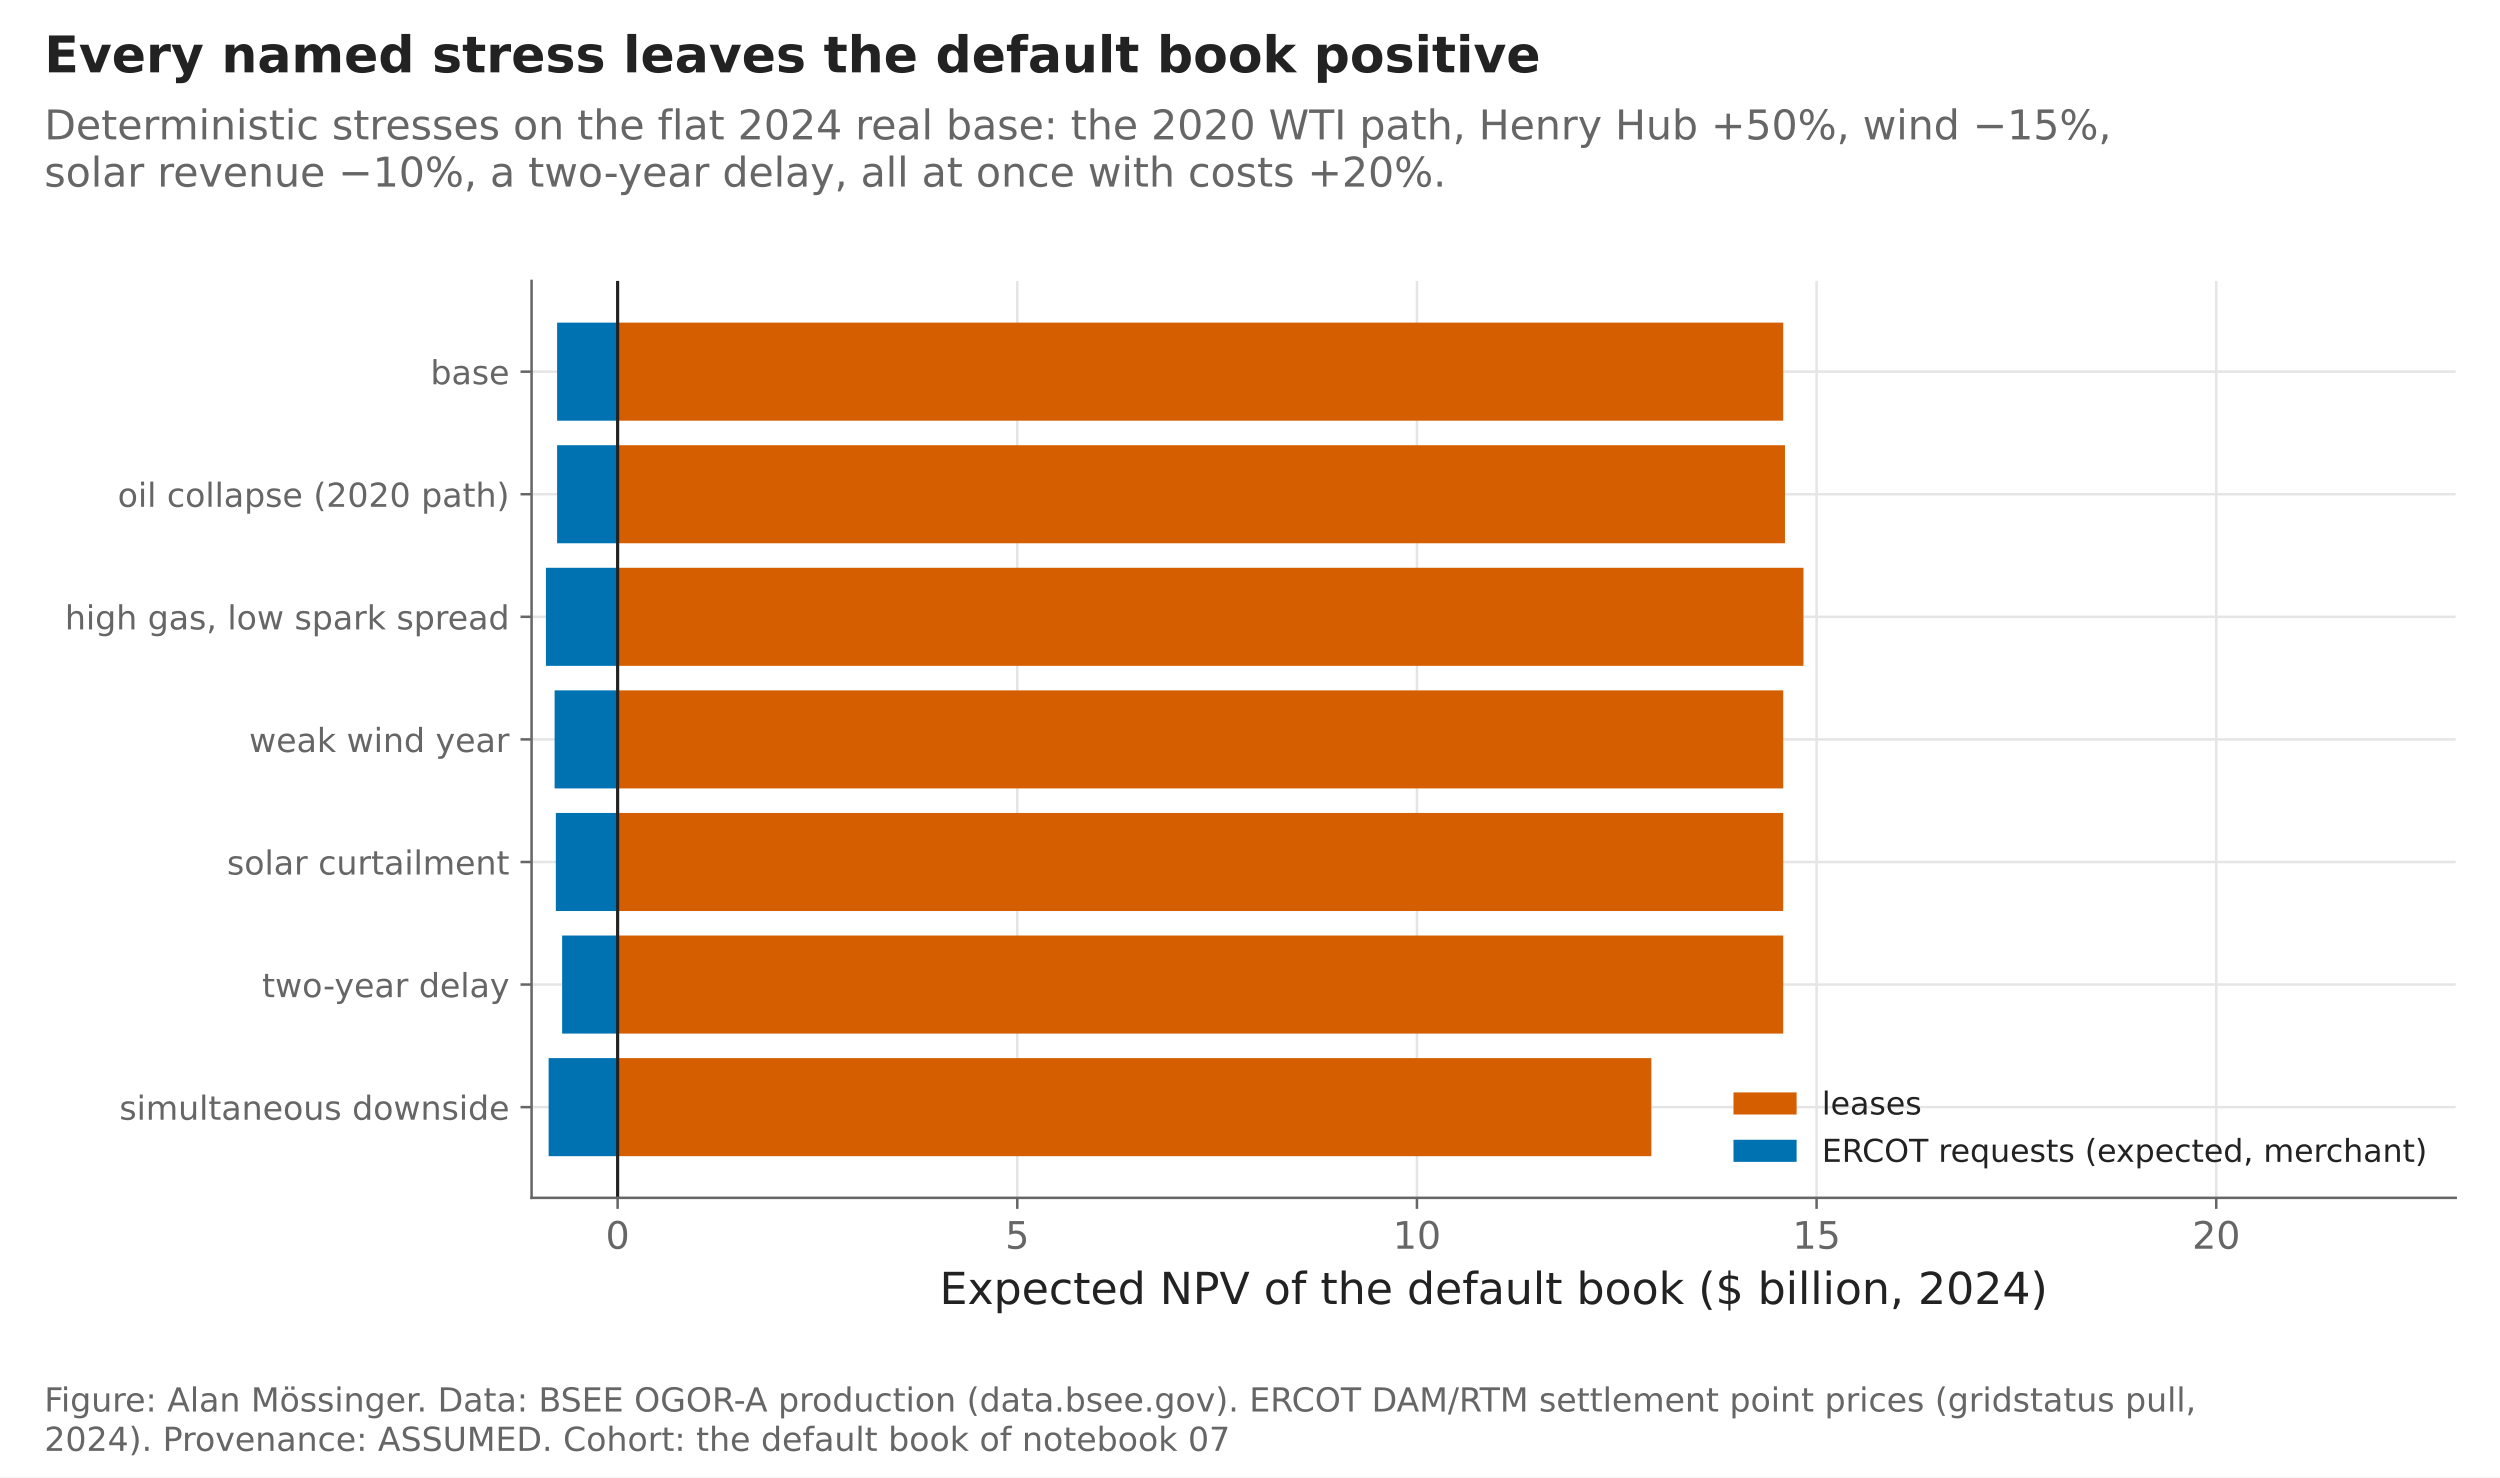
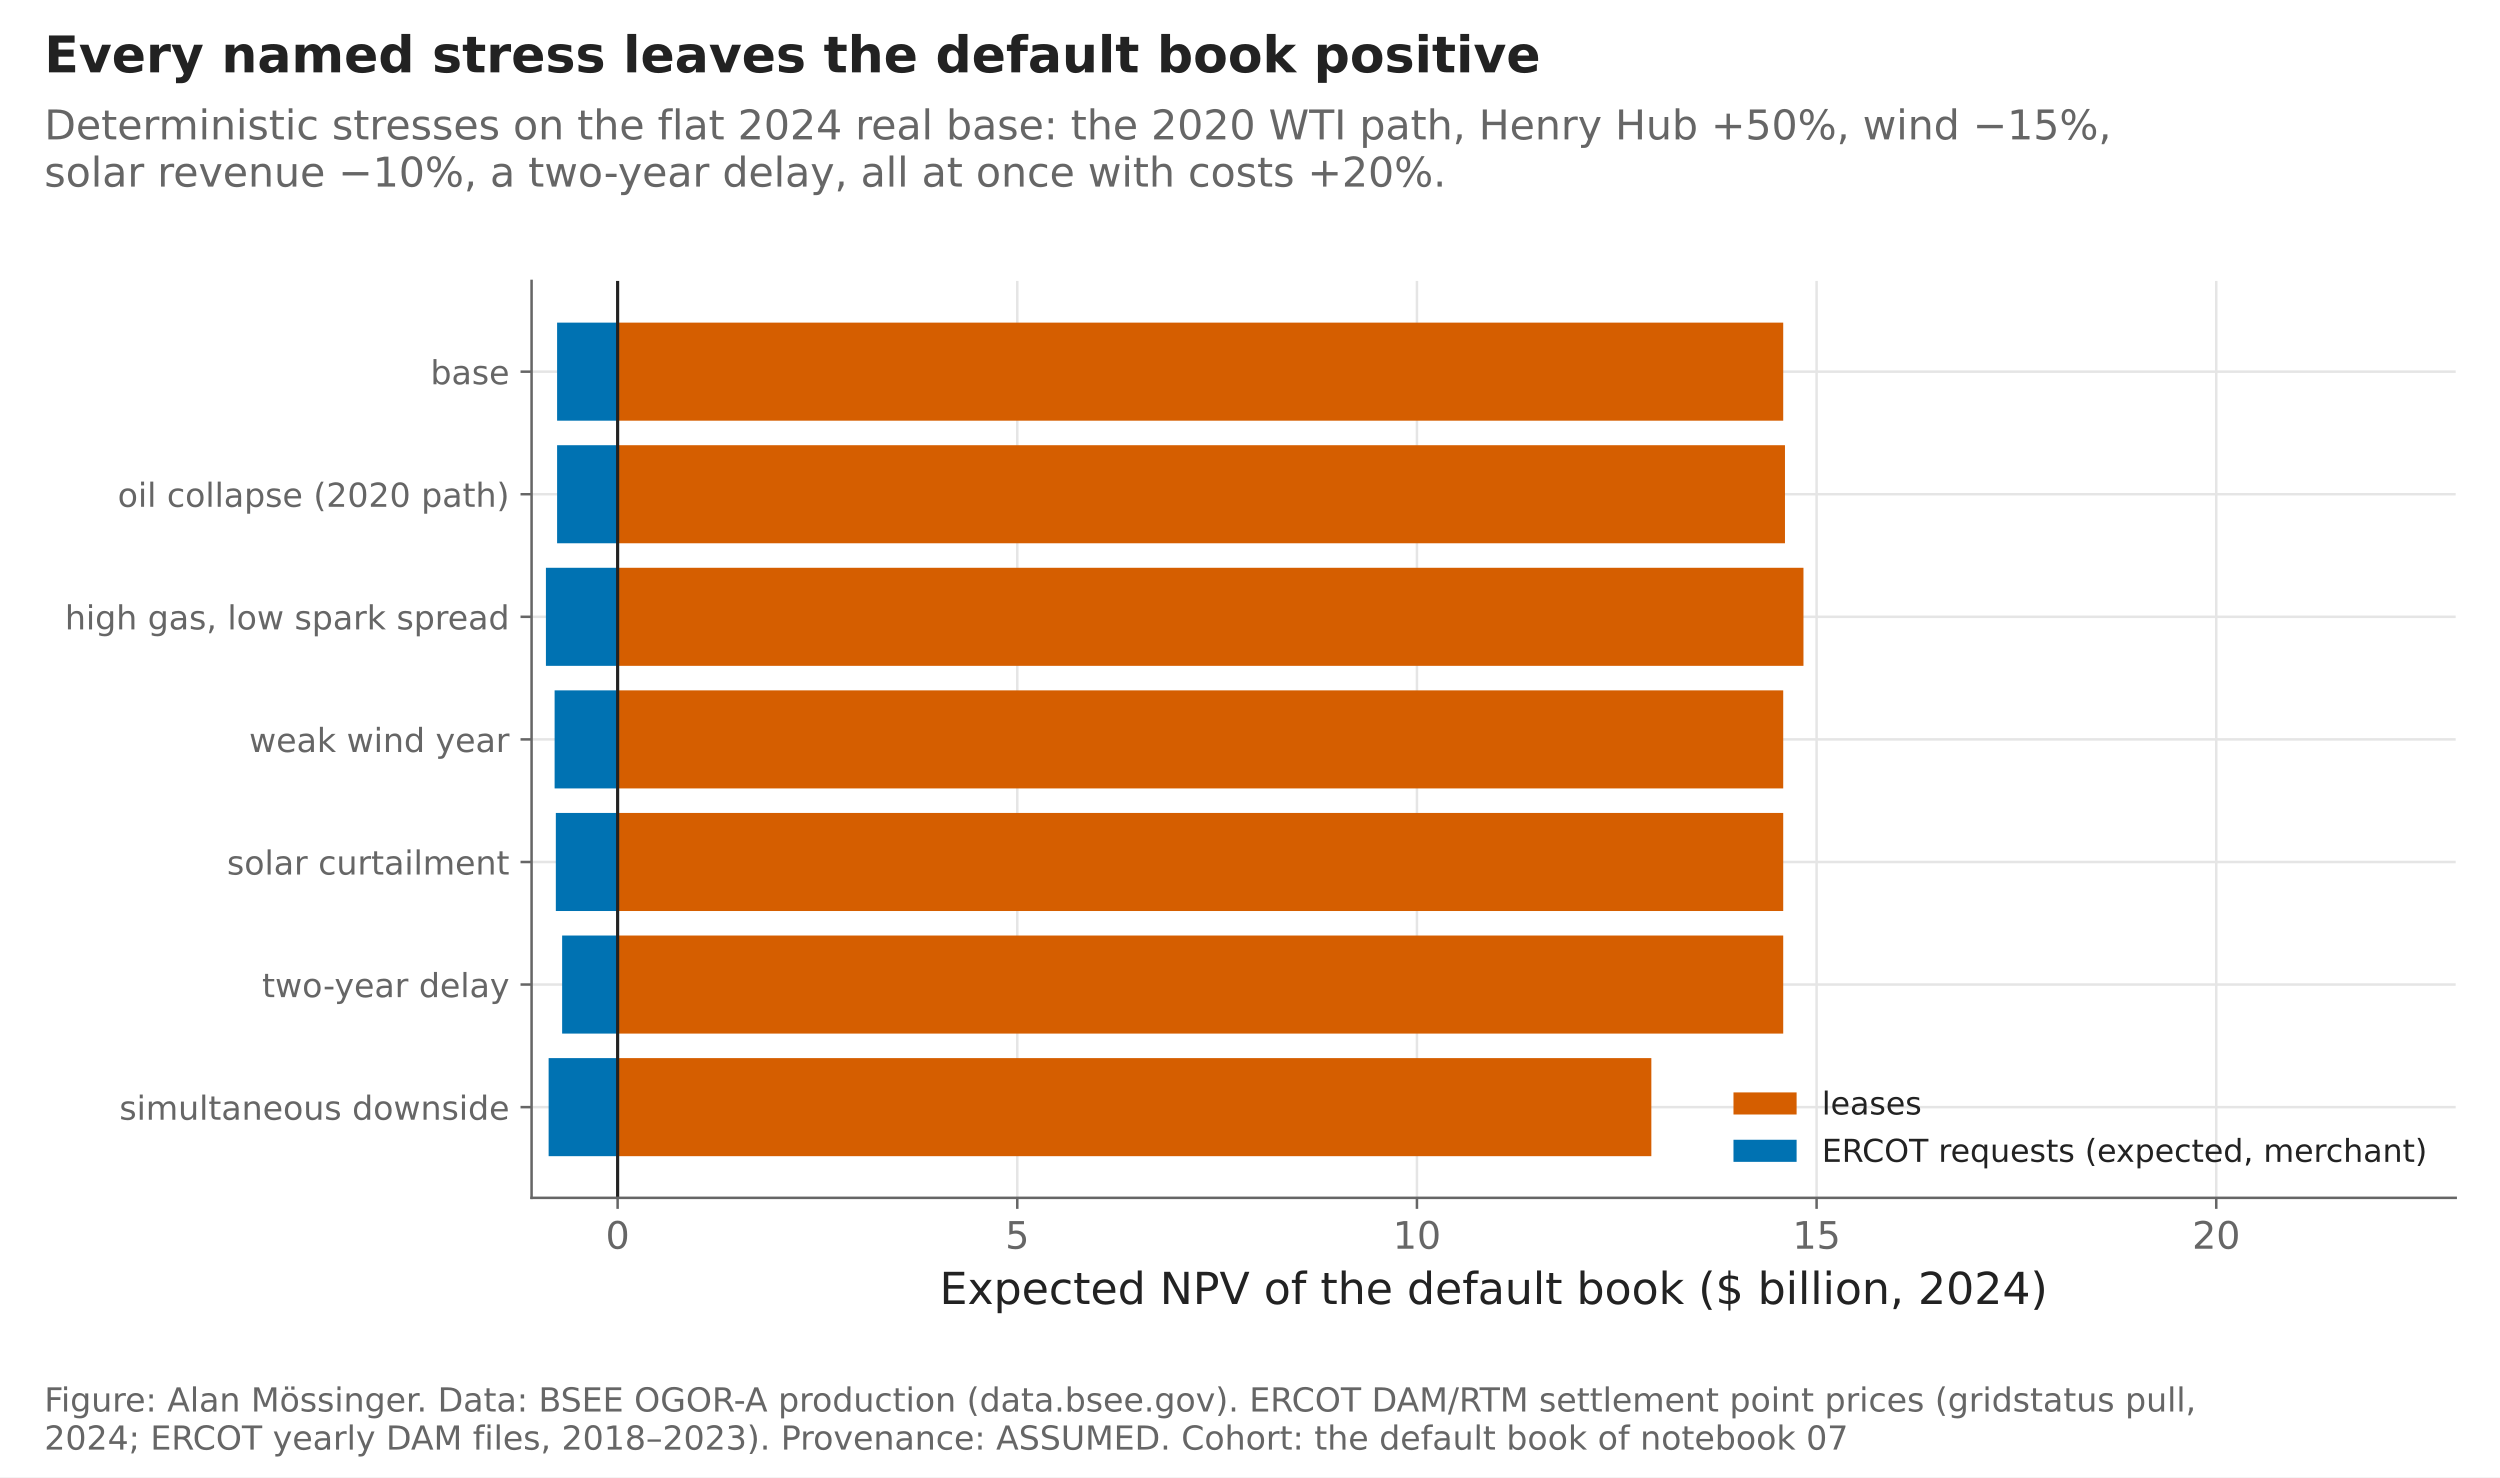
<svg xmlns="http://www.w3.org/2000/svg" xmlns:xlink="http://www.w3.org/1999/xlink" width="792pt" height="468pt" viewBox="0 0 792 468" version="1.1">
  <defs>
    <style type="text/css">*{stroke-linejoin: round; stroke-linecap: butt}</style>
  </defs>
  <g id="figure_1">
    <g id="patch_1">
      <path d="M 0 468  L 792 468  L 792 0  L 0 0  z " style="fill: #ffffff" />
    </g>
    <g id="axes_1">
      <g id="patch_2">
        <path d="M 168.404 379.478  L 777.96 379.478  L 777.96 89.004  L 168.404 89.004  z " style="fill: #ffffff" />
      </g>
      <g id="matplotlib.axis_1">
        <g id="xtick_1">
          <g id="line2d_1">
            <path d="M 195.662 379.478  L 195.662 89.004  " clip-path="url(#pdf2bf709b6)" style="fill: none; stroke: #e5e5e5; stroke-width: 0.8; stroke-linecap: square" />
          </g>
          <g id="line2d_2">
            <defs>
              <path id="me00eba5936" d="M 0 0  L 0 3.5  " style="stroke: #666666; stroke-width: 0.8" />
            </defs>
            <g>
              <use xlink:href="#me00eba5936" x="195.662" y="379.478" style="fill: #666666; stroke: #666666; stroke-width: 0.8" />
            </g>
          </g>
          <g id="text_1">
            <text style="font-size: 12px; font-family: 'DejaVu Sans', 'Bitstream Vera Sans', 'Computer Modern Sans Serif', 'Lucida Grande', 'Verdana', 'Geneva', 'Lucid', 'Arial', 'Helvetica', 'Avant Garde', sans-serif; text-anchor: middle; fill: #666666" x="195.662" y="395.595" transform="rotate(-0 195.6623 395.5952)">0</text>
          </g>
        </g>
        <g id="xtick_2">
          <g id="line2d_3">
            <path d="M 322.274 379.478  L 322.274 89.004  " clip-path="url(#pdf2bf709b6)" style="fill: none; stroke: #e5e5e5; stroke-width: 0.8; stroke-linecap: square" />
          </g>
          <g id="line2d_4">
            <g>
              <use xlink:href="#me00eba5936" x="322.274" y="379.478" style="fill: #666666; stroke: #666666; stroke-width: 0.8" />
            </g>
          </g>
          <g id="text_2">
            <text style="font-size: 12px; font-family: 'DejaVu Sans', 'Bitstream Vera Sans', 'Computer Modern Sans Serif', 'Lucida Grande', 'Verdana', 'Geneva', 'Lucid', 'Arial', 'Helvetica', 'Avant Garde', sans-serif; text-anchor: middle; fill: #666666" x="322.274" y="395.595" transform="rotate(-0 322.2744 395.5952)">5</text>
          </g>
        </g>
        <g id="xtick_3">
          <g id="line2d_5">
            <path d="M 448.887 379.478  L 448.887 89.004  " clip-path="url(#pdf2bf709b6)" style="fill: none; stroke: #e5e5e5; stroke-width: 0.8; stroke-linecap: square" />
          </g>
          <g id="line2d_6">
            <g>
              <use xlink:href="#me00eba5936" x="448.887" y="379.478" style="fill: #666666; stroke: #666666; stroke-width: 0.8" />
            </g>
          </g>
          <g id="text_3">
            <text style="font-size: 12px; font-family: 'DejaVu Sans', 'Bitstream Vera Sans', 'Computer Modern Sans Serif', 'Lucida Grande', 'Verdana', 'Geneva', 'Lucid', 'Arial', 'Helvetica', 'Avant Garde', sans-serif; text-anchor: middle; fill: #666666" x="448.887" y="395.595" transform="rotate(-0 448.8865 395.5952)">10</text>
          </g>
        </g>
        <g id="xtick_4">
          <g id="line2d_7">
            <path d="M 575.499 379.478  L 575.499 89.004  " clip-path="url(#pdf2bf709b6)" style="fill: none; stroke: #e5e5e5; stroke-width: 0.8; stroke-linecap: square" />
          </g>
          <g id="line2d_8">
            <g>
              <use xlink:href="#me00eba5936" x="575.499" y="379.478" style="fill: #666666; stroke: #666666; stroke-width: 0.8" />
            </g>
          </g>
          <g id="text_4">
            <text style="font-size: 12px; font-family: 'DejaVu Sans', 'Bitstream Vera Sans', 'Computer Modern Sans Serif', 'Lucida Grande', 'Verdana', 'Geneva', 'Lucid', 'Arial', 'Helvetica', 'Avant Garde', sans-serif; text-anchor: middle; fill: #666666" x="575.499" y="395.595" transform="rotate(-0 575.4987 395.5952)">15</text>
          </g>
        </g>
        <g id="xtick_5">
          <g id="line2d_9">
            <path d="M 702.111 379.478  L 702.111 89.004  " clip-path="url(#pdf2bf709b6)" style="fill: none; stroke: #e5e5e5; stroke-width: 0.8; stroke-linecap: square" />
          </g>
          <g id="line2d_10">
            <g>
              <use xlink:href="#me00eba5936" x="702.111" y="379.478" style="fill: #666666; stroke: #666666; stroke-width: 0.8" />
            </g>
          </g>
          <g id="text_5">
            <text style="font-size: 12px; font-family: 'DejaVu Sans', 'Bitstream Vera Sans', 'Computer Modern Sans Serif', 'Lucida Grande', 'Verdana', 'Geneva', 'Lucid', 'Arial', 'Helvetica', 'Avant Garde', sans-serif; text-anchor: middle; fill: #666666" x="702.111" y="395.595" transform="rotate(-0 702.1108 395.5952)">20</text>
          </g>
        </g>
        <g id="text_6">
          <text style="font-size: 14px; font-family: 'DejaVu Sans', 'Bitstream Vera Sans', 'Computer Modern Sans Serif', 'Lucida Grande', 'Verdana', 'Geneva', 'Lucid', 'Arial', 'Helvetica', 'Avant Garde', sans-serif; text-anchor: middle; fill: #222222" x="473.182" y="413.116" transform="rotate(-0 473.1819 413.1158)">Expected NPV of the default book ($ billion, 2024)</text>
        </g>
      </g>
      <g id="matplotlib.axis_2">
        <g id="ytick_1">
          <g id="line2d_11">
            <path d="M 168.404 117.741  L 777.96 117.741  " clip-path="url(#pdf2bf709b6)" style="fill: none; stroke: #e5e5e5; stroke-width: 0.8; stroke-linecap: square" />
          </g>
          <g id="line2d_12">
            <defs>
              <path id="mce5acbc380" d="M 0 0  L -3.5 0  " style="stroke: #666666; stroke-width: 0.8" />
            </defs>
            <g>
              <use xlink:href="#mce5acbc380" x="168.404" y="117.741" style="fill: #666666; stroke: #666666; stroke-width: 0.8" />
            </g>
          </g>
          <g id="text_7">
            <text style="font-size: 10.5px; font-family: 'DejaVu Sans', 'Bitstream Vera Sans', 'Computer Modern Sans Serif', 'Lucida Grande', 'Verdana', 'Geneva', 'Lucid', 'Arial', 'Helvetica', 'Avant Garde', sans-serif; text-anchor: end; fill: #666666" x="161.404" y="121.73" transform="rotate(-0 161.4038 121.7299)">base</text>
          </g>
        </g>
        <g id="ytick_2">
          <g id="line2d_13">
            <path d="M 168.404 156.574  L 777.96 156.574  " clip-path="url(#pdf2bf709b6)" style="fill: none; stroke: #e5e5e5; stroke-width: 0.8; stroke-linecap: square" />
          </g>
          <g id="line2d_14">
            <g>
              <use xlink:href="#mce5acbc380" x="168.404" y="156.574" style="fill: #666666; stroke: #666666; stroke-width: 0.8" />
            </g>
          </g>
          <g id="text_8">
            <text style="font-size: 10.5px; font-family: 'DejaVu Sans', 'Bitstream Vera Sans', 'Computer Modern Sans Serif', 'Lucida Grande', 'Verdana', 'Geneva', 'Lucid', 'Arial', 'Helvetica', 'Avant Garde', sans-serif; text-anchor: end; fill: #666666" x="161.404" y="160.563" transform="rotate(-0 161.4038 160.5633)">oil collapse (2020 path)</text>
          </g>
        </g>
        <g id="ytick_3">
          <g id="line2d_15">
            <path d="M 168.404 195.408  L 777.96 195.408  " clip-path="url(#pdf2bf709b6)" style="fill: none; stroke: #e5e5e5; stroke-width: 0.8; stroke-linecap: square" />
          </g>
          <g id="line2d_16">
            <g>
              <use xlink:href="#mce5acbc380" x="168.404" y="195.408" style="fill: #666666; stroke: #666666; stroke-width: 0.8" />
            </g>
          </g>
          <g id="text_9">
            <text style="font-size: 10.5px; font-family: 'DejaVu Sans', 'Bitstream Vera Sans', 'Computer Modern Sans Serif', 'Lucida Grande', 'Verdana', 'Geneva', 'Lucid', 'Arial', 'Helvetica', 'Avant Garde', sans-serif; text-anchor: end; fill: #666666" x="161.404" y="199.397" transform="rotate(-0 161.4038 199.3968)">high gas, low spark spread</text>
          </g>
        </g>
        <g id="ytick_4">
          <g id="line2d_17">
            <path d="M 168.404 234.241  L 777.96 234.241  " clip-path="url(#pdf2bf709b6)" style="fill: none; stroke: #e5e5e5; stroke-width: 0.8; stroke-linecap: square" />
          </g>
          <g id="line2d_18">
            <g>
              <use xlink:href="#mce5acbc380" x="168.404" y="234.241" style="fill: #666666; stroke: #666666; stroke-width: 0.8" />
            </g>
          </g>
          <g id="text_10">
            <text style="font-size: 10.5px; font-family: 'DejaVu Sans', 'Bitstream Vera Sans', 'Computer Modern Sans Serif', 'Lucida Grande', 'Verdana', 'Geneva', 'Lucid', 'Arial', 'Helvetica', 'Avant Garde', sans-serif; text-anchor: end; fill: #666666" x="161.404" y="238.23" transform="rotate(-0 161.4038 238.2302)">weak wind year</text>
          </g>
        </g>
        <g id="ytick_5">
          <g id="line2d_19">
            <path d="M 168.404 273.074  L 777.96 273.074  " clip-path="url(#pdf2bf709b6)" style="fill: none; stroke: #e5e5e5; stroke-width: 0.8; stroke-linecap: square" />
          </g>
          <g id="line2d_20">
            <g>
              <use xlink:href="#mce5acbc380" x="168.404" y="273.074" style="fill: #666666; stroke: #666666; stroke-width: 0.8" />
            </g>
          </g>
          <g id="text_11">
            <text style="font-size: 10.5px; font-family: 'DejaVu Sans', 'Bitstream Vera Sans', 'Computer Modern Sans Serif', 'Lucida Grande', 'Verdana', 'Geneva', 'Lucid', 'Arial', 'Helvetica', 'Avant Garde', sans-serif; text-anchor: end; fill: #666666" x="161.404" y="277.064" transform="rotate(-0 161.4038 277.0636)">solar curtailment</text>
          </g>
        </g>
        <g id="ytick_6">
          <g id="line2d_21">
            <path d="M 168.404 311.908  L 777.96 311.908  " clip-path="url(#pdf2bf709b6)" style="fill: none; stroke: #e5e5e5; stroke-width: 0.8; stroke-linecap: square" />
          </g>
          <g id="line2d_22">
            <g>
              <use xlink:href="#mce5acbc380" x="168.404" y="311.908" style="fill: #666666; stroke: #666666; stroke-width: 0.8" />
            </g>
          </g>
          <g id="text_12">
            <text style="font-size: 10.5px; font-family: 'DejaVu Sans', 'Bitstream Vera Sans', 'Computer Modern Sans Serif', 'Lucida Grande', 'Verdana', 'Geneva', 'Lucid', 'Arial', 'Helvetica', 'Avant Garde', sans-serif; text-anchor: end; fill: #666666" x="161.404" y="315.897" transform="rotate(-0 161.4038 315.897)">two-year delay</text>
          </g>
        </g>
        <g id="ytick_7">
          <g id="line2d_23">
            <path d="M 168.404 350.741  L 777.96 350.741  " clip-path="url(#pdf2bf709b6)" style="fill: none; stroke: #e5e5e5; stroke-width: 0.8; stroke-linecap: square" />
          </g>
          <g id="line2d_24">
            <g>
              <use xlink:href="#mce5acbc380" x="168.404" y="350.741" style="fill: #666666; stroke: #666666; stroke-width: 0.8" />
            </g>
          </g>
          <g id="text_13">
            <text style="font-size: 10.5px; font-family: 'DejaVu Sans', 'Bitstream Vera Sans', 'Computer Modern Sans Serif', 'Lucida Grande', 'Verdana', 'Geneva', 'Lucid', 'Arial', 'Helvetica', 'Avant Garde', sans-serif; text-anchor: end; fill: #666666" x="161.404" y="354.73" transform="rotate(-0 161.4038 354.7304)">simultaneous downside</text>
          </g>
        </g>
      </g>
      <g id="patch_3">
        <path d="M 195.662 102.207  L 564.923 102.207  L 564.923 133.274  L 195.662 133.274  z " clip-path="url(#pdf2bf709b6)" style="fill: #d55e00" />
      </g>
      <g id="patch_4">
        <path d="M 195.662 141.041  L 565.478 141.041  L 565.478 172.108  L 195.662 172.108  z " clip-path="url(#pdf2bf709b6)" style="fill: #d55e00" />
      </g>
      <g id="patch_5">
        <path d="M 195.662 179.874  L 571.338 179.874  L 571.338 210.941  L 195.662 210.941  z " clip-path="url(#pdf2bf709b6)" style="fill: #d55e00" />
      </g>
      <g id="patch_6">
        <path d="M 195.662 218.708  L 564.923 218.708  L 564.923 249.774  L 195.662 249.774  z " clip-path="url(#pdf2bf709b6)" style="fill: #d55e00" />
      </g>
      <g id="patch_7">
        <path d="M 195.662 257.541  L 564.923 257.541  L 564.923 288.608  L 195.662 288.608  z " clip-path="url(#pdf2bf709b6)" style="fill: #d55e00" />
      </g>
      <g id="patch_8">
        <path d="M 195.662 296.374  L 564.923 296.374  L 564.923 327.441  L 195.662 327.441  z " clip-path="url(#pdf2bf709b6)" style="fill: #d55e00" />
      </g>
      <g id="patch_9">
        <path d="M 195.662 335.208  L 523.146 335.208  L 523.146 366.275  L 195.662 366.275  z " clip-path="url(#pdf2bf709b6)" style="fill: #d55e00" />
      </g>
      <g id="patch_10">
        <path d="M 195.662 102.207  L 176.489 102.207  L 176.489 133.274  L 195.662 133.274  z " clip-path="url(#pdf2bf709b6)" style="fill: #0072b2" />
      </g>
      <g id="patch_11">
        <path d="M 195.662 141.041  L 176.489 141.041  L 176.489 172.108  L 195.662 172.108  z " clip-path="url(#pdf2bf709b6)" style="fill: #0072b2" />
      </g>
      <g id="patch_12">
        <path d="M 195.662 179.874  L 172.947 179.874  L 172.947 210.941  L 195.662 210.941  z " clip-path="url(#pdf2bf709b6)" style="fill: #0072b2" />
      </g>
      <g id="patch_13">
        <path d="M 195.662 218.708  L 175.7 218.708  L 175.7 249.774  L 195.662 249.774  z " clip-path="url(#pdf2bf709b6)" style="fill: #0072b2" />
      </g>
      <g id="patch_14">
        <path d="M 195.662 257.541  L 176.087 257.541  L 176.087 288.608  L 195.662 288.608  z " clip-path="url(#pdf2bf709b6)" style="fill: #0072b2" />
      </g>
      <g id="patch_15">
        <path d="M 195.662 296.374  L 178.084 296.374  L 178.084 327.441  L 195.662 327.441  z " clip-path="url(#pdf2bf709b6)" style="fill: #0072b2" />
      </g>
      <g id="patch_16">
        <path d="M 195.662 335.208  L 173.806 335.208  L 173.806 366.275  L 195.662 366.275  z " clip-path="url(#pdf2bf709b6)" style="fill: #0072b2" />
      </g>
      <g id="line2d_25">
        <path d="M 195.662 379.478  L 195.662 89.004  " clip-path="url(#pdf2bf709b6)" style="fill: none; stroke: #222222; stroke-linecap: square" />
      </g>
      <g id="patch_17">
        <path d="M 168.404 379.478  L 168.404 89.004  " style="fill: none; stroke: #666666; stroke-width: 0.8; stroke-linejoin: miter; stroke-linecap: square" />
      </g>
      <g id="patch_18">
        <path d="M 168.404 379.478  L 777.96 379.478  " style="fill: none; stroke: #666666; stroke-width: 0.8; stroke-linejoin: miter; stroke-linecap: square" />
      </g>
      <g id="legend_1">
        <g id="patch_19">
          <path d="M 549.166 353.075  L 569.166 353.075  L 569.166 346.075  L 549.166 346.075  z " style="fill: #d55e00" />
        </g>
        <g id="text_14">
          <text style="font-size: 10px; font-family: 'DejaVu Sans', 'Bitstream Vera Sans', 'Computer Modern Sans Serif', 'Lucida Grande', 'Verdana', 'Geneva', 'Lucid', 'Arial', 'Helvetica', 'Avant Garde', sans-serif; text-anchor: start; fill: #222222" x="577.166" y="353.075" transform="rotate(-0 577.1662 353.0749)">leases</text>
        </g>
        <g id="patch_20">
          <path d="M 549.166 368.076  L 569.166 368.076  L 569.166 361.076  L 549.166 361.076  z " style="fill: #0072b2" />
        </g>
        <g id="text_15">
          <text style="font-size: 10px; font-family: 'DejaVu Sans', 'Bitstream Vera Sans', 'Computer Modern Sans Serif', 'Lucida Grande', 'Verdana', 'Geneva', 'Lucid', 'Arial', 'Helvetica', 'Avant Garde', sans-serif; text-anchor: start; fill: #222222" x="577.166" y="368.076" transform="rotate(-0 577.1662 368.0757)">ERCOT requests (expected, merchant)</text>
        </g>
      </g>
    </g>
    <g id="text_16">
      <text style="font-weight: 700; font-size: 16px; font-family: 'DejaVu Sans', 'Bitstream Vera Sans', 'Computer Modern Sans Serif', 'Lucida Grande', 'Verdana', 'Geneva', 'Lucid', 'Arial', 'Helvetica', 'Avant Garde', sans-serif; text-anchor: start; fill: #222222" x="14.04" y="22.913" transform="rotate(-0 14.04 22.9125)">Every named stress leaves the default book positive</text>
    </g>
    <g id="text_17">
      <text style="font-size: 13px; font-family: 'DejaVu Sans', 'Bitstream Vera Sans', 'Computer Modern Sans Serif', 'Lucida Grande', 'Verdana', 'Geneva', 'Lucid', 'Arial', 'Helvetica', 'Avant Garde', sans-serif; fill: #666666" transform="translate(14.04 44.16619)">Deterministic stresses on the flat 2024 real base: the 2020 WTI path, Henry Hub +50%, wind −15%,</text>
      <text style="font-size: 13px; font-family: 'DejaVu Sans', 'Bitstream Vera Sans', 'Computer Modern Sans Serif', 'Lucida Grande', 'Verdana', 'Geneva', 'Lucid', 'Arial', 'Helvetica', 'Avant Garde', sans-serif; fill: #666666" transform="translate(14.04 59.11619)">solar revenue −10%, a two-year delay, all at once with costs +20%.</text>
    </g>
    <g id="text_18">
      <text style="font-size: 10.5px; font-family: 'DejaVu Sans', 'Bitstream Vera Sans', 'Computer Modern Sans Serif', 'Lucida Grande', 'Verdana', 'Geneva', 'Lucid', 'Arial', 'Helvetica', 'Avant Garde', sans-serif; fill: #666666" transform="translate(14.04 447.1688)">Figure: Alan Mössinger. Data: BSEE OGOR-A production (data.bsee.gov). ERCOT DAM/RTM settlement point prices (gridstatus pull,</text>
-       <text style="font-size: 10.5px; font-family: 'DejaVu Sans', 'Bitstream Vera Sans', 'Computer Modern Sans Serif', 'Lucida Grande', 'Verdana', 'Geneva', 'Lucid', 'Arial', 'Helvetica', 'Avant Garde', sans-serif; fill: #666666" transform="translate(14.04 459.6433)">2024). Provenance: ASSUMED. Cohort: the default book of notebook 07</text>
+       <text style="font-size: 10.5px; font-family: 'DejaVu Sans', 'Bitstream Vera Sans', 'Computer Modern Sans Serif', 'Lucida Grande', 'Verdana', 'Geneva', 'Lucid', 'Arial', 'Helvetica', 'Avant Garde', sans-serif; fill: #666666" transform="translate(14.04 459.2438)">2024; ERCOT yearly DAM files, 2018–2023). Provenance: ASSUMED. Cohort: the default book of notebook 07</text>
    </g>
  </g>
  <defs>
    <clipPath id="pdf2bf709b6">
      <rect x="168.404" y="89.004" width="609.556" height="290.474" />
    </clipPath>
  </defs>
</svg>
